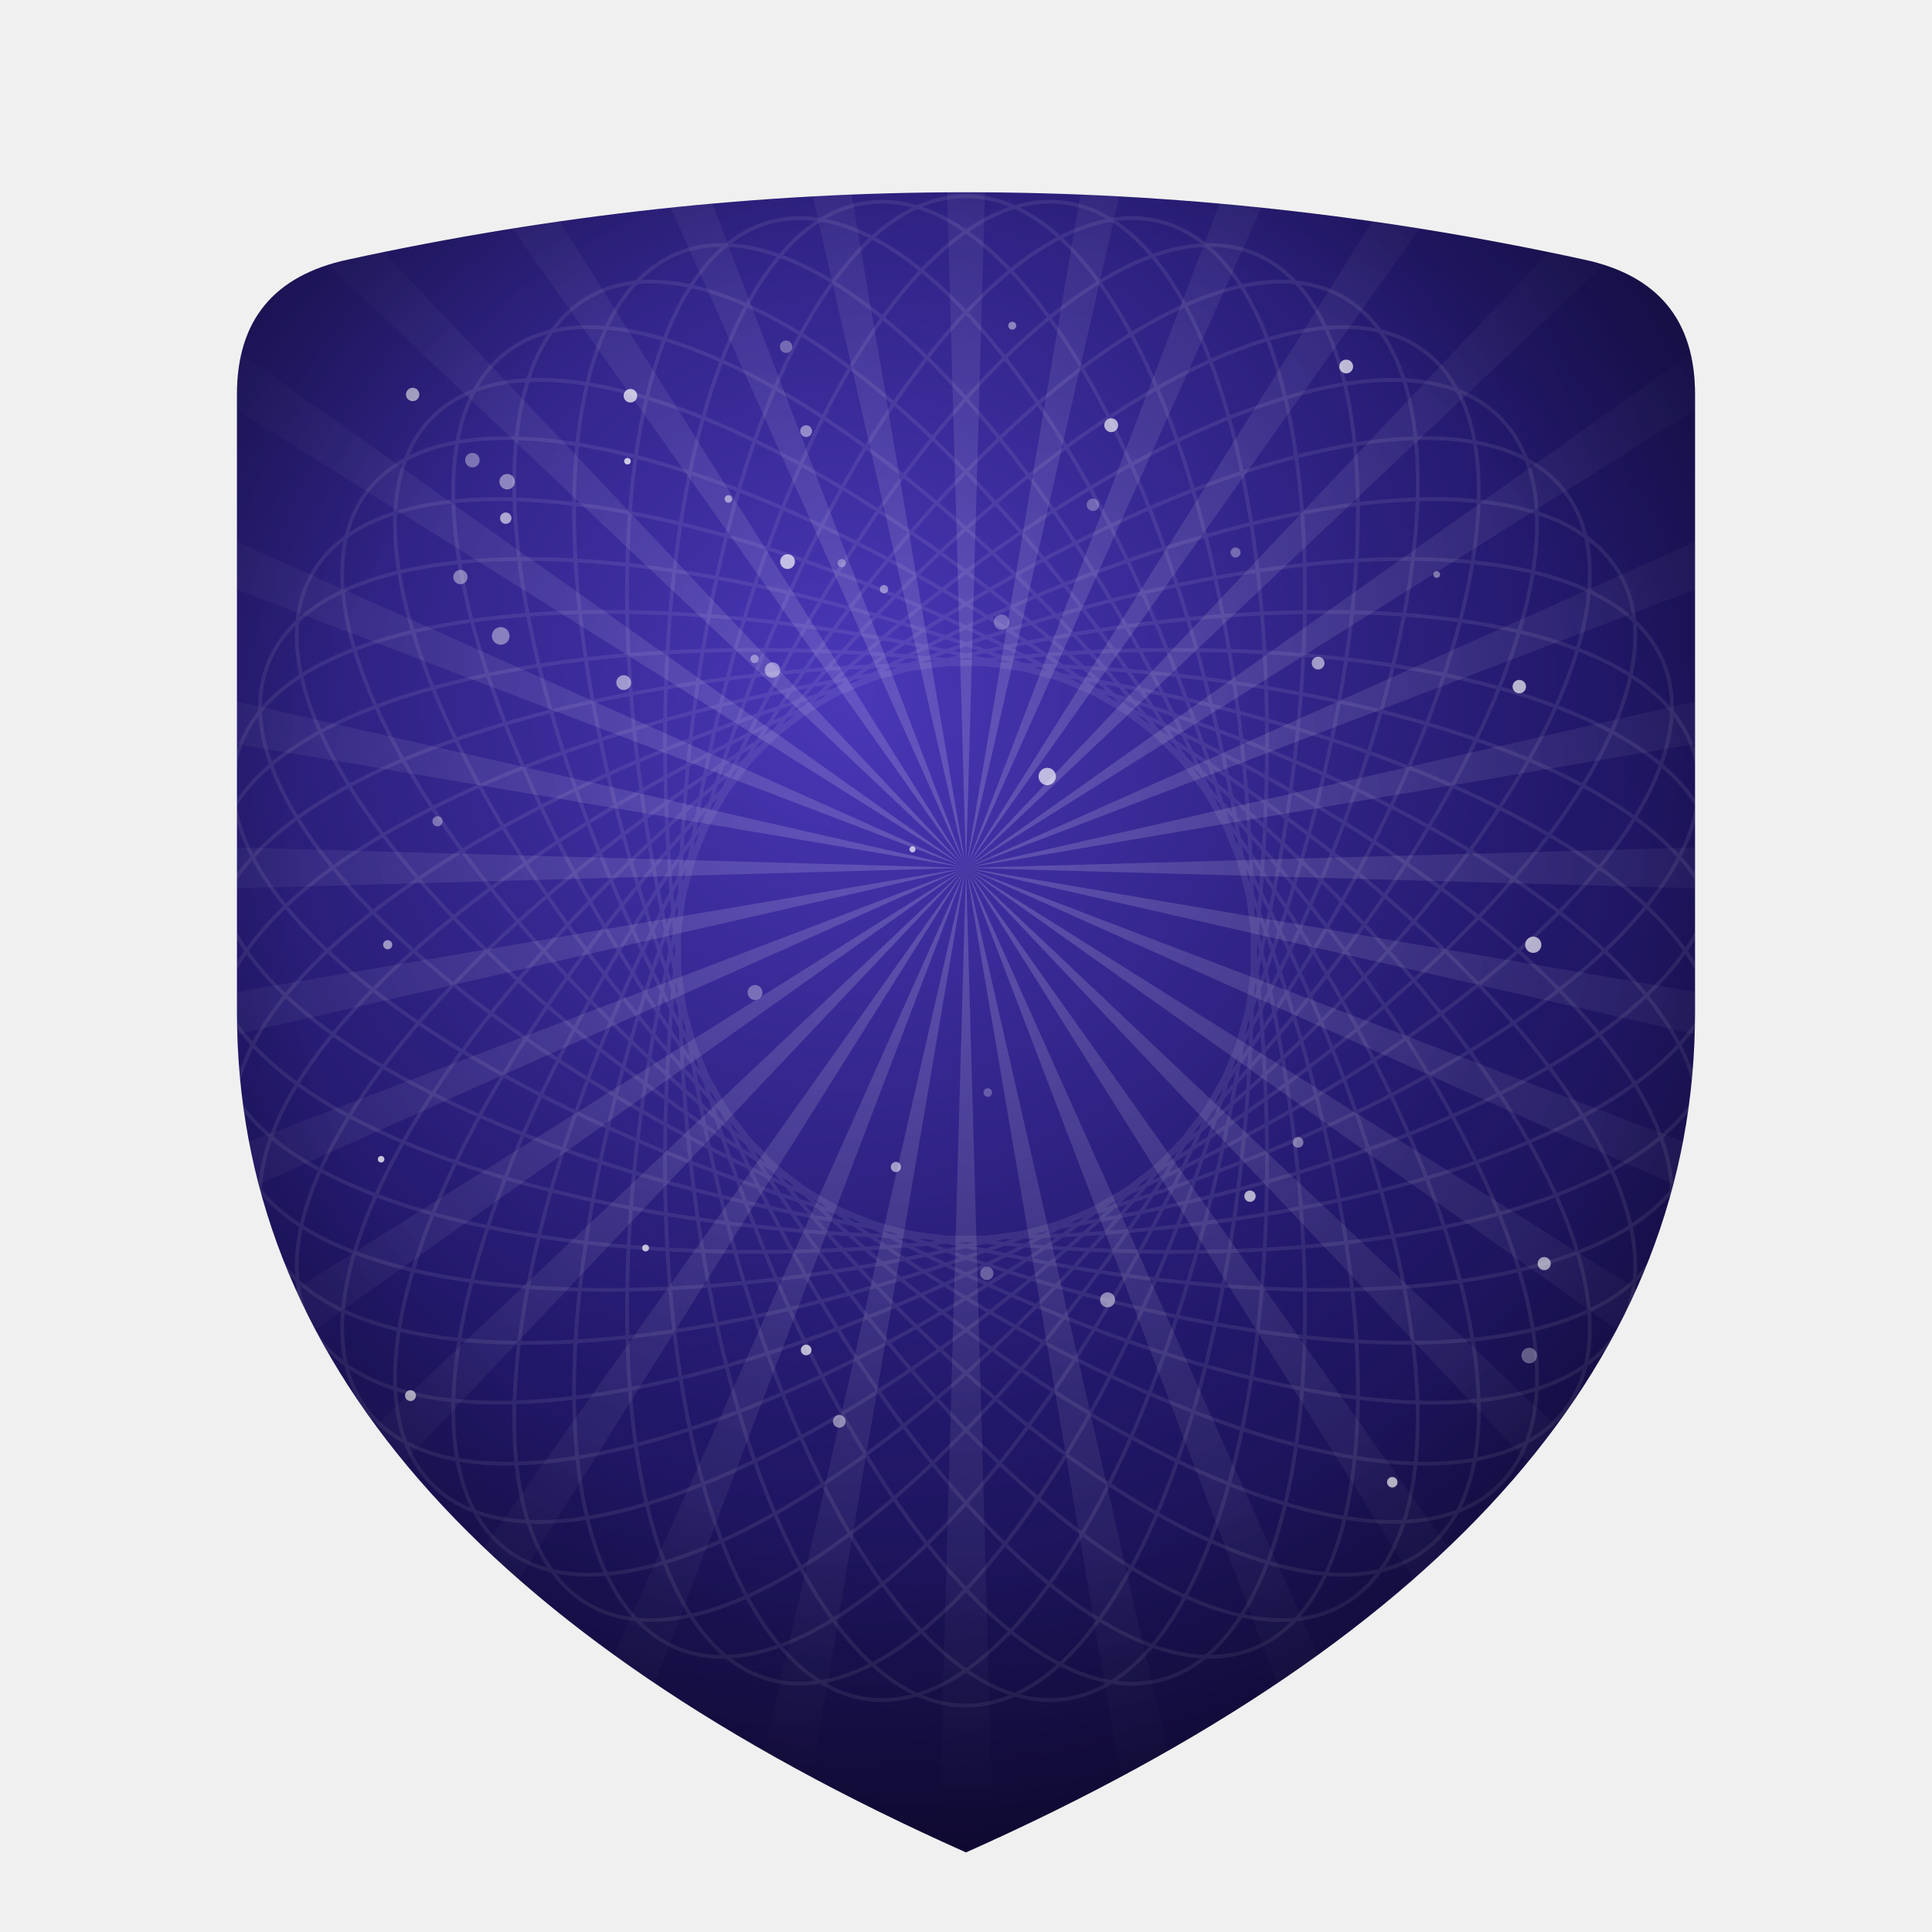
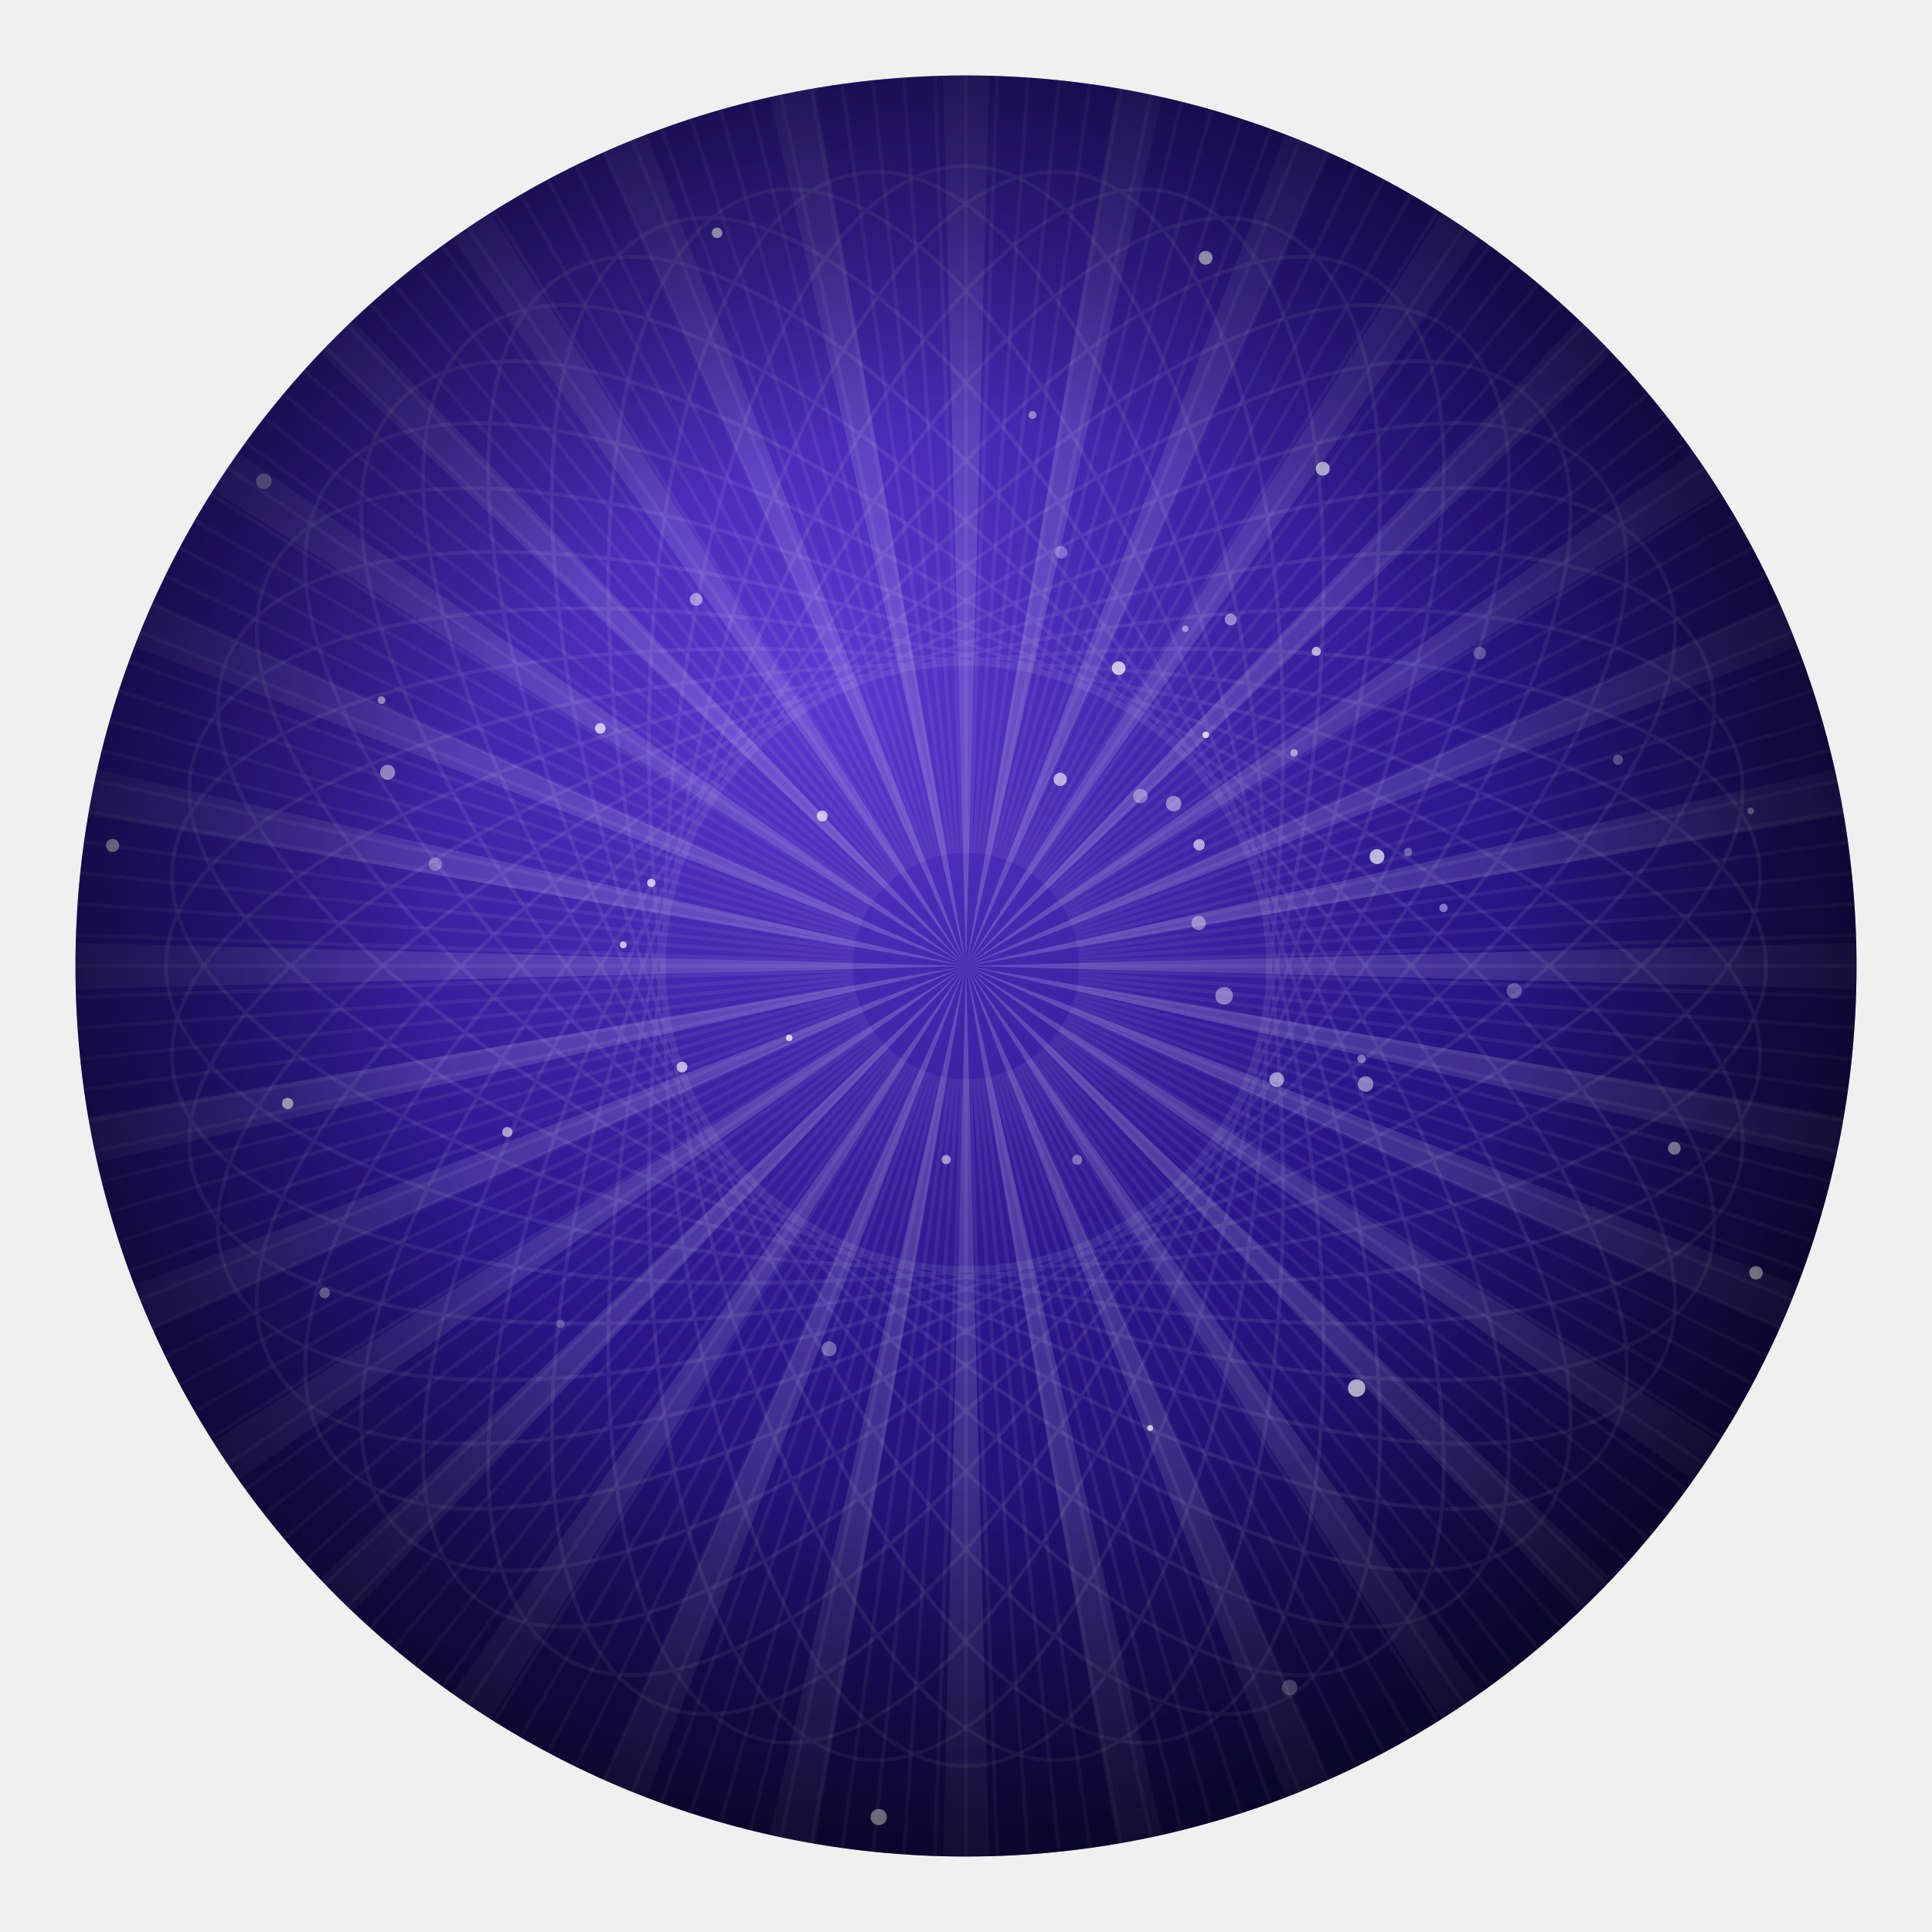
<svg xmlns="http://www.w3.org/2000/svg" viewBox="0 0 512 512">
  <defs>
-     <radialGradient id="field" cx=".44" cy=".36" r=".75">
-       <stop offset="0" stop-color="#4A38B8" />
-       <stop offset="0.5" stop-color="#22186A" />
-       <stop offset="1" stop-color="#0A0628" />
+     <radialGradient id="field" cx=".42" cy=".34" r=".75">
+       <stop offset="0" stop-color="#5A3AD0" />
+       <stop offset="0.5" stop-color="#2A168A" />
+       <stop offset="1" stop-color="#0C0638" />
    </radialGradient>
-     <radialGradient id="rays" gradientUnits="userSpaceOnUse" cx="256" cy="230" r="250">
+     <radialGradient id="rays" cx="0.5" cy="0.5" r=".5">
      <stop offset="0" stop-color="#FFFFFF" stop-opacity=".5" />
      <stop offset="1" stop-color="#FFFFFF" stop-opacity="0" />
    </radialGradient>
-     <radialGradient id="vig" cx=".5" cy=".46" r=".62">
-       <stop offset=".55" stop-color="#000" stop-opacity="0" />
-       <stop offset="1" stop-color="#000" stop-opacity=".5" />
+     <radialGradient id="vig" cx=".5" cy=".5" r=".5">
+       <stop offset=".6" stop-color="#000" stop-opacity="0" />
+       <stop offset="1" stop-color="#000" stop-opacity=".45" />
    </radialGradient>
    <clipPath id="in">
-       <path d="M100 78Q256 44 412 78Q440 84 440 112V268Q440 398 256 480Q72 398 72 268V112Q72 84 100 78Z" transform="translate(256 262) scale(1.05) translate(-256 -262)" />
+       <circle cx="256" cy="256" r="236" />
    </clipPath>
  </defs>
+   <circle cx="256" cy="256" r="236" fill="url(#field)" />
  <g clip-path="url(#in)">
-     <rect width="512" height="512" fill="url(#field)" />
+     <path d="M256 226L256 20M257.05 226.02L264.24 20.14M258.09 226.07L272.46 20.57M259.14 226.16L280.67 21.29M260.18 226.29L288.84 22.3M261.21 226.46L296.98 23.59M262.24 226.66L305.07 25.16M263.26 226.89L313.09 27.01M264.27 227.16L321.05 29.14M265.27 227.47L328.93 31.55M266.26 227.81L336.72 34.23M267.24 228.18L344.41 37.18M268.2 228.59L351.99 40.4M269.15 229.04L359.46 43.88M270.08 229.51L366.8 47.62M271 230.02L374 51.62M271.9 230.56L381.06 55.86M272.78 231.13L387.97 60.35M273.63 231.73L394.72 65.07M274.47 232.36L401.3 70.03M275.28 233.02L407.7 75.21M276.07 233.71L413.91 80.62M276.84 234.42L419.94 86.24M277.58 235.16L425.76 92.06M278.29 235.93L431.38 98.09M278.98 236.72L436.79 104.3M279.64 237.53L441.97 110.7M280.27 238.37L446.93 117.28M280.87 239.22L451.65 124.03M281.44 240.1L456.14 130.94M281.98 241L460.38 138M282.49 241.92L464.38 145.2M282.96 242.85L468.12 152.54M283.41 243.8L471.6 160.01M283.82 244.76L474.82 167.59M284.19 245.74L477.77 175.28M284.53 246.73L480.45 183.07M284.84 247.73L482.86 190.95M285.11 248.74L484.99 198.91M285.34 249.76L486.84 206.93M285.54 250.79L488.41 215.02M285.71 251.82L489.7 223.16M285.84 252.86L490.71 231.33M285.93 253.91L491.43 239.54M285.98 254.95L491.86 247.76M286 256L492 256M285.98 257.05L491.86 264.24M285.93 258.09L491.43 272.46M285.84 259.14L490.71 280.67M285.71 260.18L489.7 288.84M285.54 261.21L488.41 296.98M285.34 262.24L486.84 305.07M285.11 263.26L484.99 313.09M284.84 264.27L482.86 321.05M284.53 265.27L480.45 328.93M284.19 266.26L477.77 336.72M283.82 267.24L474.82 344.41M283.41 268.2L471.6 351.99M282.96 269.15L468.12 359.46M282.49 270.08L464.38 366.8M281.98 271L460.38 374M281.44 271.9L456.14 381.06M280.87 272.78L451.65 387.97M280.27 273.63L446.93 394.72M279.64 274.47L441.97 401.3M278.98 275.28L436.79 407.7M278.29 276.07L431.38 413.91M277.58 276.84L425.76 419.94M276.84 277.58L419.94 425.76M276.07 278.29L413.91 431.38M275.28 278.98L407.7 436.79M274.47 279.64L401.3 441.97M273.63 280.27L394.72 446.93M272.78 280.87L387.97 451.65M271.9 281.44L381.06 456.14M271 281.98L374 460.38M270.08 282.49L366.8 464.38M269.15 282.96L359.46 468.12M268.2 283.41L351.99 471.6M267.24 283.82L344.41 474.82M266.26 284.19L336.72 477.77M265.27 284.53L328.93 480.45M264.27 284.84L321.05 482.86M263.26 285.11L313.09 484.99M262.24 285.34L305.07 486.84M261.21 285.54L296.98 488.41M260.18 285.71L288.84 489.7M259.14 285.84L280.67 490.71M258.09 285.93L272.46 491.43M257.05 285.98L264.24 491.86M256 286L256 492M254.95 285.98L247.76 491.86M253.91 285.93L239.54 491.43M252.86 285.84L231.33 490.71M251.82 285.71L223.16 489.7M250.79 285.54L215.02 488.41M249.76 285.34L206.93 486.84M248.74 285.11L198.91 484.99M247.73 284.84L190.95 482.86M246.73 284.53L183.07 480.45M245.74 284.19L175.28 477.77M244.76 283.82L167.59 474.82M243.8 283.41L160.01 471.6M242.85 282.96L152.54 468.12M241.92 282.49L145.2 464.38M241 281.98L138 460.38M240.1 281.44L130.94 456.14M239.22 280.87L124.03 451.65M238.37 280.27L117.28 446.93M237.53 279.64L110.7 441.97M236.72 278.98L104.3 436.79M235.93 278.29L98.09 431.38M235.16 277.58L92.06 425.76M234.42 276.84L86.24 419.94M233.71 276.07L80.62 413.91M233.02 275.28L75.21 407.7M232.36 274.47L70.03 401.3M231.73 273.63L65.07 394.72M231.13 272.78L60.35 387.97M230.56 271.9L55.86 381.06M230.02 271L51.62 374M229.51 270.08L47.62 366.8M229.04 269.15L43.88 359.46M228.59 268.2L40.4 351.99M228.18 267.24L37.18 344.41M227.81 266.26L34.23 336.72M227.47 265.27L31.55 328.93M227.16 264.27L29.14 321.05M226.89 263.26L27.01 313.09M226.66 262.24L25.16 305.07M226.46 261.21L23.59 296.98M226.29 260.18L22.3 288.84M226.16 259.14L21.29 280.67M226.07 258.09L20.57 272.46M226.02 257.05L20.14 264.24M226 256L20 256M226.02 254.95L20.14 247.76M226.07 253.91L20.57 239.54M226.16 252.86L21.29 231.33M226.29 251.82L22.3 223.16M226.46 250.79L23.59 215.02M226.66 249.76L25.16 206.93M226.89 248.74L27.01 198.91M227.16 247.73L29.14 190.95M227.47 246.73L31.55 183.07M227.81 245.74L34.23 175.28M228.18 244.76L37.18 167.59M228.59 243.8L40.4 160.01M229.04 242.85L43.88 152.54M229.51 241.92L47.62 145.2M230.02 241L51.62 138M230.56 240.1L55.86 130.94M231.13 239.22L60.35 124.03M231.73 238.37L65.07 117.28M232.36 237.53L70.03 110.7M233.02 236.72L75.21 104.3M233.71 235.93L80.62 98.09M234.42 235.16L86.24 92.06M235.16 234.42L92.06 86.24M235.93 233.71L98.09 80.62M236.72 233.02L104.3 75.21M237.53 232.36L110.7 70.03M238.37 231.73L117.28 65.07M239.22 231.13L124.03 60.35M240.1 230.56L130.94 55.86M241 230.02L138 51.62M241.92 229.51L145.2 47.62M242.85 229.04L152.54 43.88M243.8 228.59L160.01 40.4M244.76 228.18L167.59 37.18M245.74 227.81L175.28 34.23M246.73 227.47L183.07 31.55M247.73 227.16L190.95 29.14M248.74 226.89L198.91 27.01M249.76 226.66L206.93 25.16M250.79 226.46L215.02 23.59M251.82 226.29L223.16 22.3M252.86 226.16L231.33 21.29M253.91 226.07L239.54 20.57M254.95 226.02L247.76 20.14" stroke="#FFFFFF" stroke-width="1" opacity=".06" />
    <g fill="none" stroke="#FFFFFF" stroke-width="1" opacity=".08">
-       <ellipse cx="256" cy="252" rx="200" ry="76" transform="rotate(0 256 252)" />
-       <ellipse cx="256" cy="252" rx="200" ry="76" transform="rotate(7.5 256 252)" />
-       <ellipse cx="256" cy="252" rx="200" ry="76" transform="rotate(15 256 252)" />
-       <ellipse cx="256" cy="252" rx="200" ry="76" transform="rotate(22.5 256 252)" />
-       <ellipse cx="256" cy="252" rx="200" ry="76" transform="rotate(30 256 252)" />
-       <ellipse cx="256" cy="252" rx="200" ry="76" transform="rotate(37.5 256 252)" />
-       <ellipse cx="256" cy="252" rx="200" ry="76" transform="rotate(45 256 252)" />
-       <ellipse cx="256" cy="252" rx="200" ry="76" transform="rotate(52.5 256 252)" />
-       <ellipse cx="256" cy="252" rx="200" ry="76" transform="rotate(60 256 252)" />
-       <ellipse cx="256" cy="252" rx="200" ry="76" transform="rotate(67.5 256 252)" />
-       <ellipse cx="256" cy="252" rx="200" ry="76" transform="rotate(75 256 252)" />
-       <ellipse cx="256" cy="252" rx="200" ry="76" transform="rotate(82.5 256 252)" />
-       <ellipse cx="256" cy="252" rx="200" ry="76" transform="rotate(90 256 252)" />
-       <ellipse cx="256" cy="252" rx="200" ry="76" transform="rotate(97.5 256 252)" />
-       <ellipse cx="256" cy="252" rx="200" ry="76" transform="rotate(105 256 252)" />
-       <ellipse cx="256" cy="252" rx="200" ry="76" transform="rotate(112.5 256 252)" />
-       <ellipse cx="256" cy="252" rx="200" ry="76" transform="rotate(120 256 252)" />
-       <ellipse cx="256" cy="252" rx="200" ry="76" transform="rotate(127.5 256 252)" />
-       <ellipse cx="256" cy="252" rx="200" ry="76" transform="rotate(135 256 252)" />
-       <ellipse cx="256" cy="252" rx="200" ry="76" transform="rotate(142.5 256 252)" />
-       <ellipse cx="256" cy="252" rx="200" ry="76" transform="rotate(150 256 252)" />
-       <ellipse cx="256" cy="252" rx="200" ry="76" transform="rotate(157.5 256 252)" />
-       <ellipse cx="256" cy="252" rx="200" ry="76" transform="rotate(165 256 252)" />
-       <ellipse cx="256" cy="252" rx="200" ry="76" transform="rotate(172.5 256 252)" />
+       <ellipse cx="256" cy="256" rx="212" ry="80" transform="rotate(0 256 256)" />
+       <ellipse cx="256" cy="256" rx="212" ry="80" transform="rotate(7.5 256 256)" />
+       <ellipse cx="256" cy="256" rx="212" ry="80" transform="rotate(15 256 256)" />
+       <ellipse cx="256" cy="256" rx="212" ry="80" transform="rotate(22.5 256 256)" />
+       <ellipse cx="256" cy="256" rx="212" ry="80" transform="rotate(30 256 256)" />
+       <ellipse cx="256" cy="256" rx="212" ry="80" transform="rotate(37.5 256 256)" />
+       <ellipse cx="256" cy="256" rx="212" ry="80" transform="rotate(45 256 256)" />
+       <ellipse cx="256" cy="256" rx="212" ry="80" transform="rotate(52.5 256 256)" />
+       <ellipse cx="256" cy="256" rx="212" ry="80" transform="rotate(60 256 256)" />
+       <ellipse cx="256" cy="256" rx="212" ry="80" transform="rotate(67.5 256 256)" />
+       <ellipse cx="256" cy="256" rx="212" ry="80" transform="rotate(75 256 256)" />
+       <ellipse cx="256" cy="256" rx="212" ry="80" transform="rotate(82.5 256 256)" />
+       <ellipse cx="256" cy="256" rx="212" ry="80" transform="rotate(90 256 256)" />
+       <ellipse cx="256" cy="256" rx="212" ry="80" transform="rotate(97.5 256 256)" />
+       <ellipse cx="256" cy="256" rx="212" ry="80" transform="rotate(105 256 256)" />
+       <ellipse cx="256" cy="256" rx="212" ry="80" transform="rotate(112.5 256 256)" />
+       <ellipse cx="256" cy="256" rx="212" ry="80" transform="rotate(120 256 256)" />
+       <ellipse cx="256" cy="256" rx="212" ry="80" transform="rotate(127.5 256 256)" />
+       <ellipse cx="256" cy="256" rx="212" ry="80" transform="rotate(135 256 256)" />
+       <ellipse cx="256" cy="256" rx="212" ry="80" transform="rotate(142.5 256 256)" />
+       <ellipse cx="256" cy="256" rx="212" ry="80" transform="rotate(150 256 256)" />
+       <ellipse cx="256" cy="256" rx="212" ry="80" transform="rotate(157.5 256 256)" />
+       <ellipse cx="256" cy="256" rx="212" ry="80" transform="rotate(165 256 256)" />
+       <ellipse cx="256" cy="256" rx="212" ry="80" transform="rotate(172.5 256 256)" />
    </g>
-     <path d="M256 230L245.92 -129.86L266.08 -129.86zM256 230L316.32 -124.91L336.09 -120.98zM256 230L384.4 -106.32L403.02 -98.61zM256 230L447.55 -74.81L464.31 -63.61zM256 230L503.33 -31.59L517.59 -17.33zM256 230L549.61 21.69L560.81 38.45zM256 230L584.61 82.98L592.32 101.6zM256 230L606.98 149.91L610.91 169.68zM256 230L615.86 219.92L615.86 240.08zM256 230L610.91 290.32L606.98 310.09zM256 230L592.32 358.4L584.61 377.02zM256 230L560.81 421.55L549.61 438.31zM256 230L517.59 477.33L503.33 491.59zM256 230L464.31 523.61L447.55 534.81zM256 230L403.02 558.61L384.4 566.32zM256 230L336.09 580.98L316.32 584.91zM256 230L266.08 589.86L245.92 589.86zM256 230L195.68 584.91L175.91 580.98zM256 230L127.6 566.32L108.98 558.61zM256 230L64.45 534.81L47.69 523.61zM256 230L8.67 491.59L-5.59 477.33zM256 230L-37.61 438.31L-48.81 421.55zM256 230L-72.61 377.02L-80.32 358.4zM256 230L-94.98 310.09L-98.91 290.32zM256 230L-103.86 240.08L-103.86 219.92zM256 230L-98.91 169.68L-94.98 149.91zM256 230L-80.32 101.6L-72.61 82.98zM256 230L-48.81 38.45L-37.61 21.69zM256 230L-5.59 -17.33L8.67 -31.59zM256 230L47.69 -63.61L64.45 -74.81zM256 230L108.98 -98.61L127.6 -106.32zM256 230L175.91 -120.98L195.68 -124.91z" fill="url(#rays)" opacity=".36" />
+     <path d="M256 256L247.42 -73.89L264.58 -73.89zM256 256L311.94 -69.22L328.77 -65.88zM256 256L374.32 -52.06L390.17 -45.49zM256 256L432.14 -23.06L446.41 -13.53zM256 256L483.2 16.67L495.33 28.8zM256 256L525.53 65.59L535.06 79.86zM256 256L557.49 121.83L564.06 137.68zM256 256L577.88 183.23L581.22 200.06zM256 256L585.89 247.42L585.89 264.58zM256 256L581.22 311.94L577.88 328.77zM256 256L564.06 374.32L557.49 390.17zM256 256L535.06 432.14L525.53 446.41zM256 256L495.33 483.2L483.2 495.33zM256 256L446.41 525.53L432.14 535.06zM256 256L390.17 557.49L374.32 564.06zM256 256L328.77 577.88L311.94 581.22zM256 256L264.58 585.89L247.42 585.89zM256 256L200.06 581.22L183.23 577.88zM256 256L137.68 564.06L121.83 557.49zM256 256L79.86 535.06L65.59 525.53zM256 256L28.8 495.33L16.67 483.2zM256 256L-13.53 446.41L-23.06 432.14zM256 256L-45.49 390.17L-52.06 374.32zM256 256L-65.88 328.77L-69.22 311.94zM256 256L-73.89 264.58L-73.89 247.42zM256 256L-69.22 200.06L-65.88 183.23zM256 256L-52.06 137.68L-45.49 121.83zM256 256L-23.06 79.86L-13.53 65.59zM256 256L16.67 28.8L28.8 16.67zM256 256L65.59 -13.53L79.86 -23.06zM256 256L121.83 -45.49L137.68 -52.06zM256 256L183.23 -65.88L200.06 -69.22z" fill="url(#rays)" opacity="0.38" />
    <g fill="#FFFFFF">
-       <circle cx="108.78" cy="369.85" r="1.44" opacity="0.67" />
-       <circle cx="193.04" cy="132.23" r="1" opacity="0.51" />
-       <circle cx="122.02" cy="152.92" r="1.9" opacity="0.4" />
-       <circle cx="199.97" cy="174.62" r="1.11" opacity="0.39" />
-       <circle cx="344" cy="302.74" r="1.41" opacity="0.4" />
-       <circle cx="368.97" cy="392.81" r="1.39" opacity="0.71" />
-       <circle cx="402.63" cy="181.96" r="1.78" opacity="0.67" />
-       <circle cx="261.52" cy="337.46" r="1.77" opacity="0.3" />
-       <circle cx="261.78" cy="289.53" r="1.14" opacity="0.25" />
-       <circle cx="204.72" cy="177.58" r="2.05" opacity="0.45" />
-       <circle cx="132.7" cy="168.53" r="2.34" opacity="0.41" />
-       <circle cx="165.29" cy="180.9" r="1.96" opacity="0.51" />
-       <circle cx="222.41" cy="376.67" r="1.68" opacity="0.47" />
-       <circle cx="349.32" cy="175.73" r="1.69" opacity="0.55" />
-       <circle cx="109.36" cy="104.54" r="1.77" opacity="0.61" />
-       <circle cx="171.09" cy="330.74" r="0.91" opacity="0.71" />
-       <circle cx="405.26" cy="359.24" r="2.06" opacity="0.34" />
-       <circle cx="166.29" cy="122.22" r="0.87" opacity="0.75" />
-       <circle cx="134.03" cy="137.32" r="1.51" opacity="0.59" />
-       <circle cx="356.76" cy="97.13" r="1.83" opacity="0.69" />
-       <circle cx="101" cy="307.21" r="0.87" opacity="0.75" />
-       <circle cx="208.71" cy="148.83" r="1.96" opacity="0.68" />
-       <circle cx="115.94" cy="217.65" r="1.34" opacity="0.36" />
-       <circle cx="380.74" cy="152.26" r="0.89" opacity="0.4" />
-       <circle cx="234.28" cy="156.15" r="1.11" opacity="0.42" />
-       <circle cx="289.63" cy="133.77" r="1.65" opacity="0.29" />
-       <circle cx="294.48" cy="112.68" r="1.84" opacity="0.66" />
-       <circle cx="208.32" cy="91.89" r="1.64" opacity="0.31" />
-       <circle cx="327.43" cy="146.41" r="1.33" opacity="0.32" />
-       <circle cx="213.64" cy="357.76" r="1.41" opacity="0.69" />
-       <circle cx="134.4" cy="127.65" r="2.05" opacity="0.44" />
-       <circle cx="293.52" cy="344.47" r="1.99" opacity="0.49" />
-       <circle cx="200.09" cy="263.03" r="1.97" opacity="0.33" />
-       <circle cx="241.82" cy="225.08" r="0.81" opacity="0.69" />
-       <circle cx="277.53" cy="205.78" r="2.3" opacity="0.67" />
-       <circle cx="237.42" cy="309.26" r="1.35" opacity="0.55" />
-       <circle cx="406.33" cy="250.37" r="2.15" opacity="0.66" />
-       <circle cx="223.06" cy="149.24" r="1.1" opacity="0.32" />
-       <circle cx="125.19" cy="121.95" r="1.92" opacity="0.36" />
-       <circle cx="265.43" cy="164.88" r="2.04" opacity="0.27" />
-       <circle cx="409.23" cy="334.87" r="1.74" opacity="0.59" />
-       <circle cx="102.74" cy="250.36" r="1.21" opacity="0.53" />
-       <circle cx="167.07" cy="104.87" r="1.8" opacity="0.7" />
-       <circle cx="213.63" cy="114.25" r="1.56" opacity="0.45" />
-       <circle cx="331.26" cy="317" r="1.5" opacity="0.66" />
-       <circle cx="268.26" cy="86.31" r="1.05" opacity="0.43" />
+       <circle cx="217.89" cy="216.25" r="1.44" opacity="0.67" />
+       <circle cx="342.93" cy="199.5" r="1" opacity="0.51" />
+       <circle cx="317.66" cy="244.62" r="1.9" opacity="0.4" />
+       <circle cx="360.82" cy="280.63" r="1.11" opacity="0.39" />
+       <circle cx="86.04" cy="342.63" r="1.41" opacity="0.4" />
+       <circle cx="190.03" cy="61.72" r="1.39" opacity="0.71" />
+       <circle cx="465.36" cy="337.31" r="1.78" opacity="0.67" />
+       <circle cx="115.38" cy="229" r="1.77" opacity="0.3" />
+       <circle cx="148.53" cy="350.84" r="1.14" opacity="0.25" />
+       <circle cx="361.9" cy="287.27" r="2.05" opacity="0.45" />
+       <circle cx="324.41" cy="263.89" r="2.34" opacity="0.41" />
+       <circle cx="338.35" cy="286.09" r="1.96" opacity="0.51" />
+       <circle cx="184.49" cy="158.86" r="1.68" opacity="0.47" />
+       <circle cx="443.72" cy="304.31" r="1.69" opacity="0.55" />
+       <circle cx="280.95" cy="206.54" r="1.77" opacity="0.61" />
+       <circle cx="165.16" cy="250.4" r="0.91" opacity="0.71" />
+       <circle cx="69.94" cy="127.52" r="2.06" opacity="0.34" />
+       <circle cx="319.54" cy="194.76" r="0.87" opacity="0.75" />
+       <circle cx="317.78" cy="223.88" r="1.51" opacity="0.59" />
+       <circle cx="319.5" cy="68.32" r="1.83" opacity="0.69" />
+       <circle cx="209.15" cy="275.05" r="0.87" opacity="0.75" />
+       <circle cx="364.92" cy="227" r="1.96" opacity="0.68" />
+       <circle cx="285.45" cy="307.34" r="1.34" opacity="0.36" />
+       <circle cx="463.95" cy="214.92" r="0.89" opacity="0.4" />
+       <circle cx="382.54" cy="240.62" r="1.11" opacity="0.42" />
+       <circle cx="392.14" cy="173.09" r="1.65" opacity="0.29" />
+       <circle cx="350.55" cy="124.21" r="1.84" opacity="0.66" />
+       <circle cx="281.25" cy="146.38" r="1.64" opacity="0.31" />
+       <circle cx="428.77" cy="201.35" r="1.33" opacity="0.32" />
+       <circle cx="159.09" cy="193.04" r="1.41" opacity="0.69" />
+       <circle cx="311.03" cy="212.98" r="2.05" opacity="0.44" />
+       <circle cx="102.72" cy="204.66" r="1.99" opacity="0.49" />
+       <circle cx="219.74" cy="357.46" r="1.97" opacity="0.33" />
+       <circle cx="304.8" cy="378.45" r="0.81" opacity="0.69" />
+       <circle cx="359.54" cy="367.86" r="2.3" opacity="0.67" />
+       <circle cx="134.44" cy="300" r="1.35" opacity="0.55" />
+       <circle cx="232.87" cy="481.55" r="2.15" opacity="0.66" />
+       <circle cx="373.16" cy="225.77" r="1.1" opacity="0.32" />
+       <circle cx="302.24" cy="210.98" r="1.92" opacity="0.36" />
+       <circle cx="401.29" cy="262.58" r="2.04" opacity="0.27" />
+       <circle cx="29.84" cy="224.06" r="1.74" opacity="0.59" />
+       <circle cx="250.75" cy="307.31" r="1.21" opacity="0.53" />
+       <circle cx="296.45" cy="177.06" r="1.8" opacity="0.7" />
+       <circle cx="326.13" cy="164.16" r="1.56" opacity="0.45" />
+       <circle cx="76.23" cy="292.43" r="1.5" opacity="0.66" />
+       <circle cx="273.62" cy="109.98" r="1.05" opacity="0.43" />
+       <circle cx="101.11" cy="185.55" r="1.02" opacity="0.54" />
+       <circle cx="172.59" cy="233.96" r="1.1" opacity="0.71" />
+       <circle cx="348.84" cy="172.62" r="1.21" opacity="0.64" />
+       <circle cx="180.74" cy="282.76" r="1.43" opacity="0.64" />
+       <circle cx="341.75" cy="447.2" r="2.06" opacity="0.31" />
+       <circle cx="314.11" cy="166.63" r="0.87" opacity="0.45" />
    </g>
-     <rect width="512" height="512" fill="url(#vig)" />
+     <circle cx="256" cy="256" r="236" fill="url(#vig)" />
  </g>
</svg>
